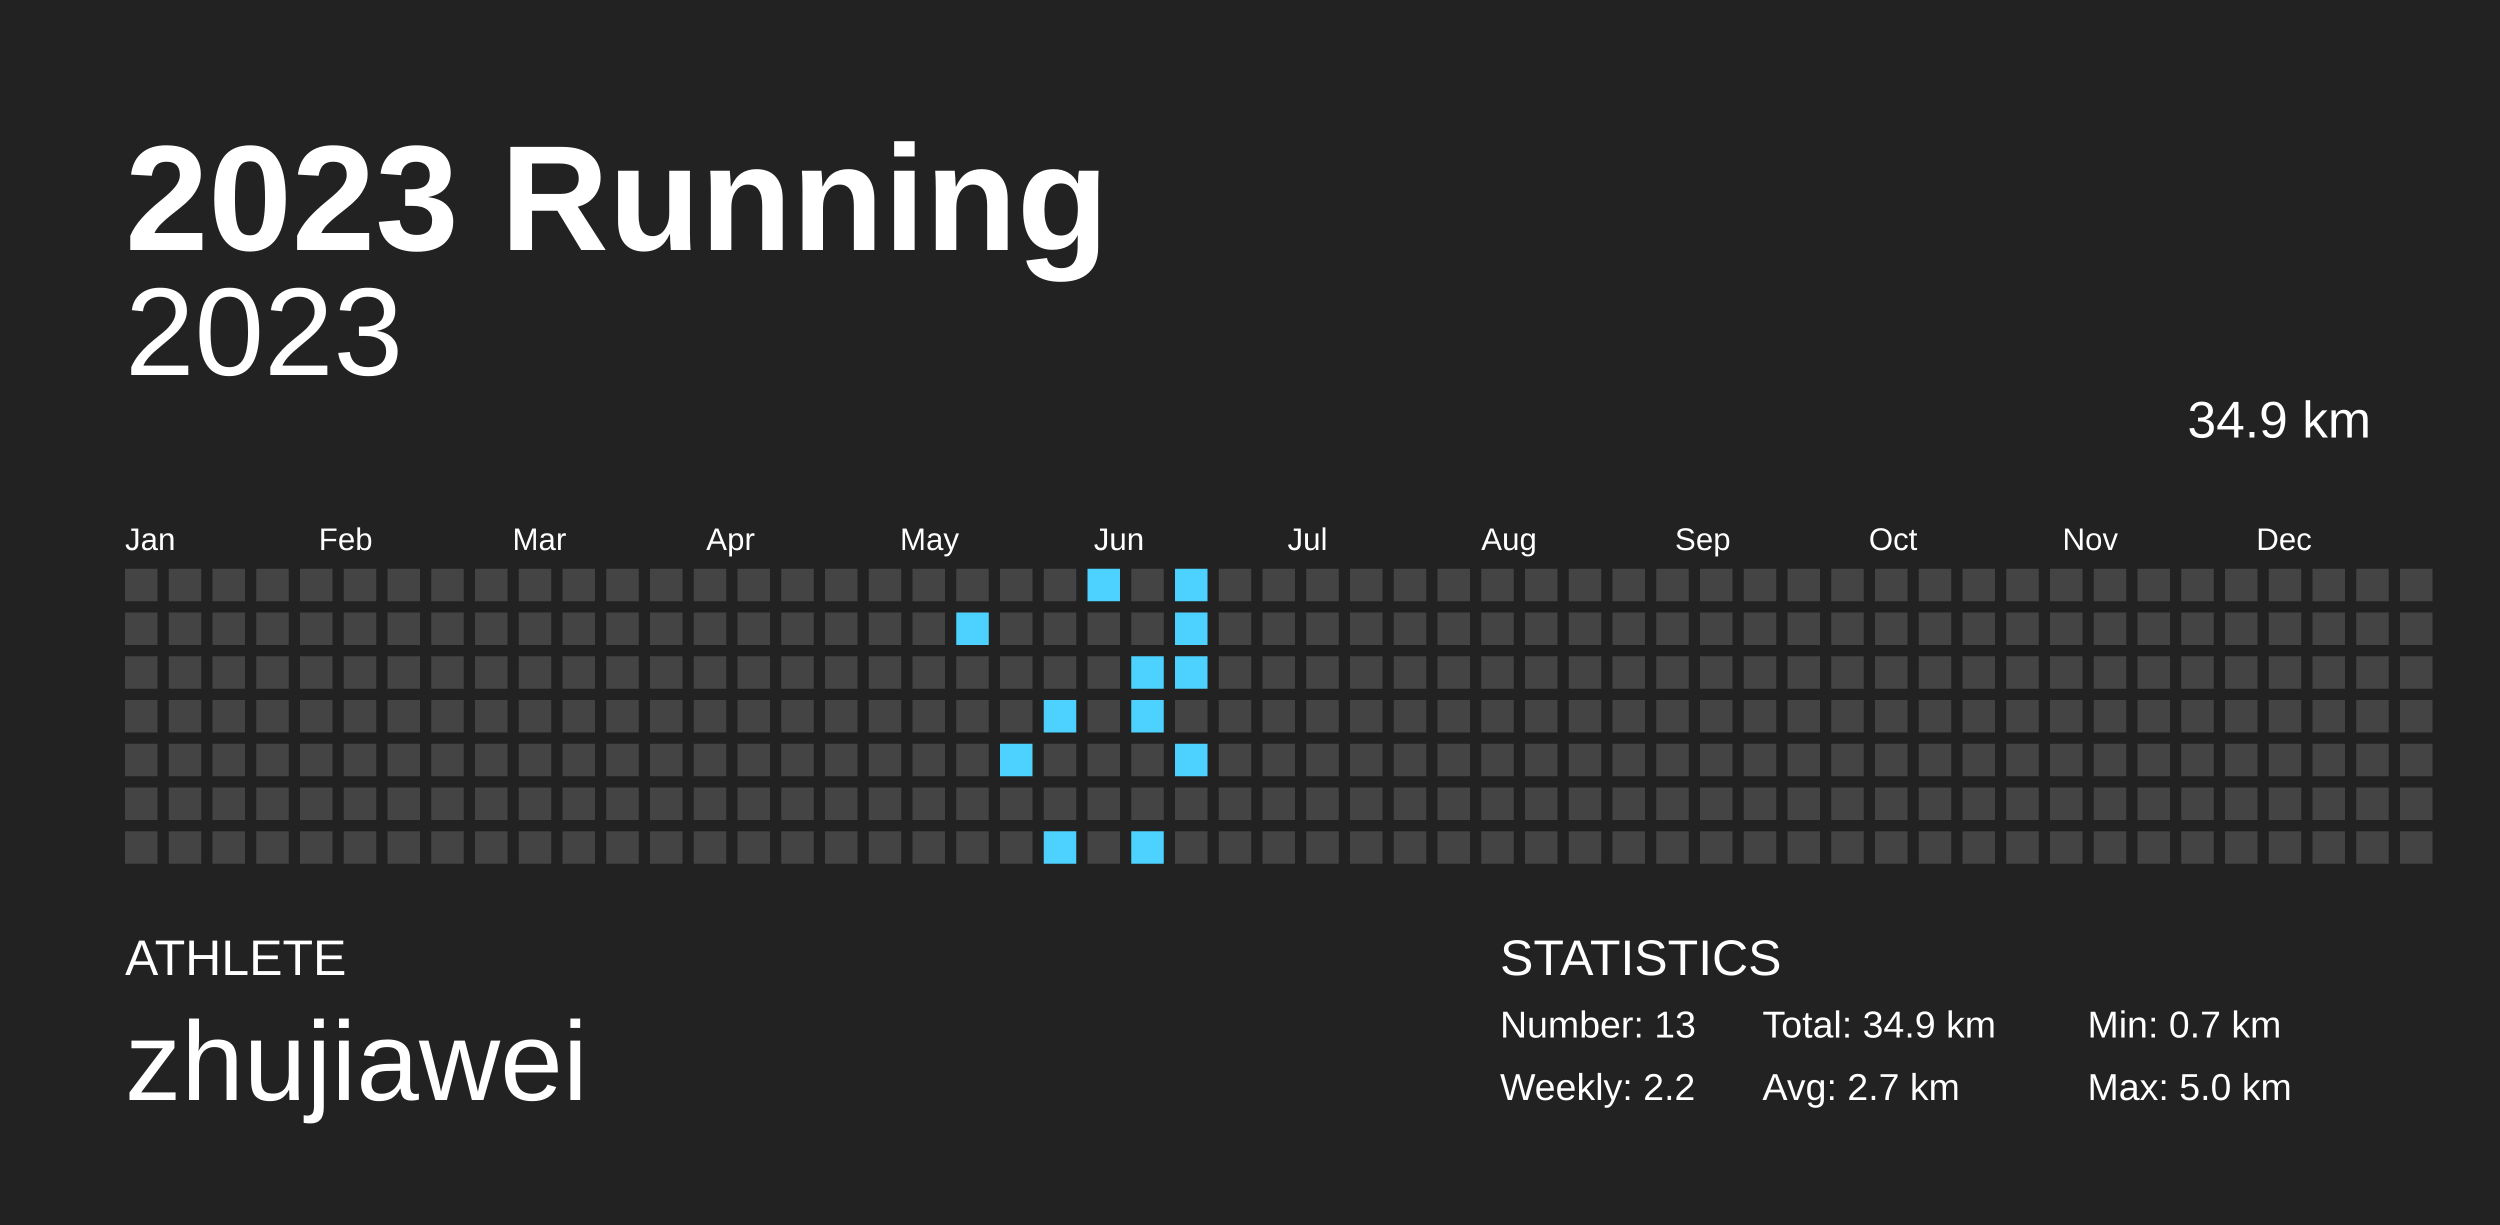
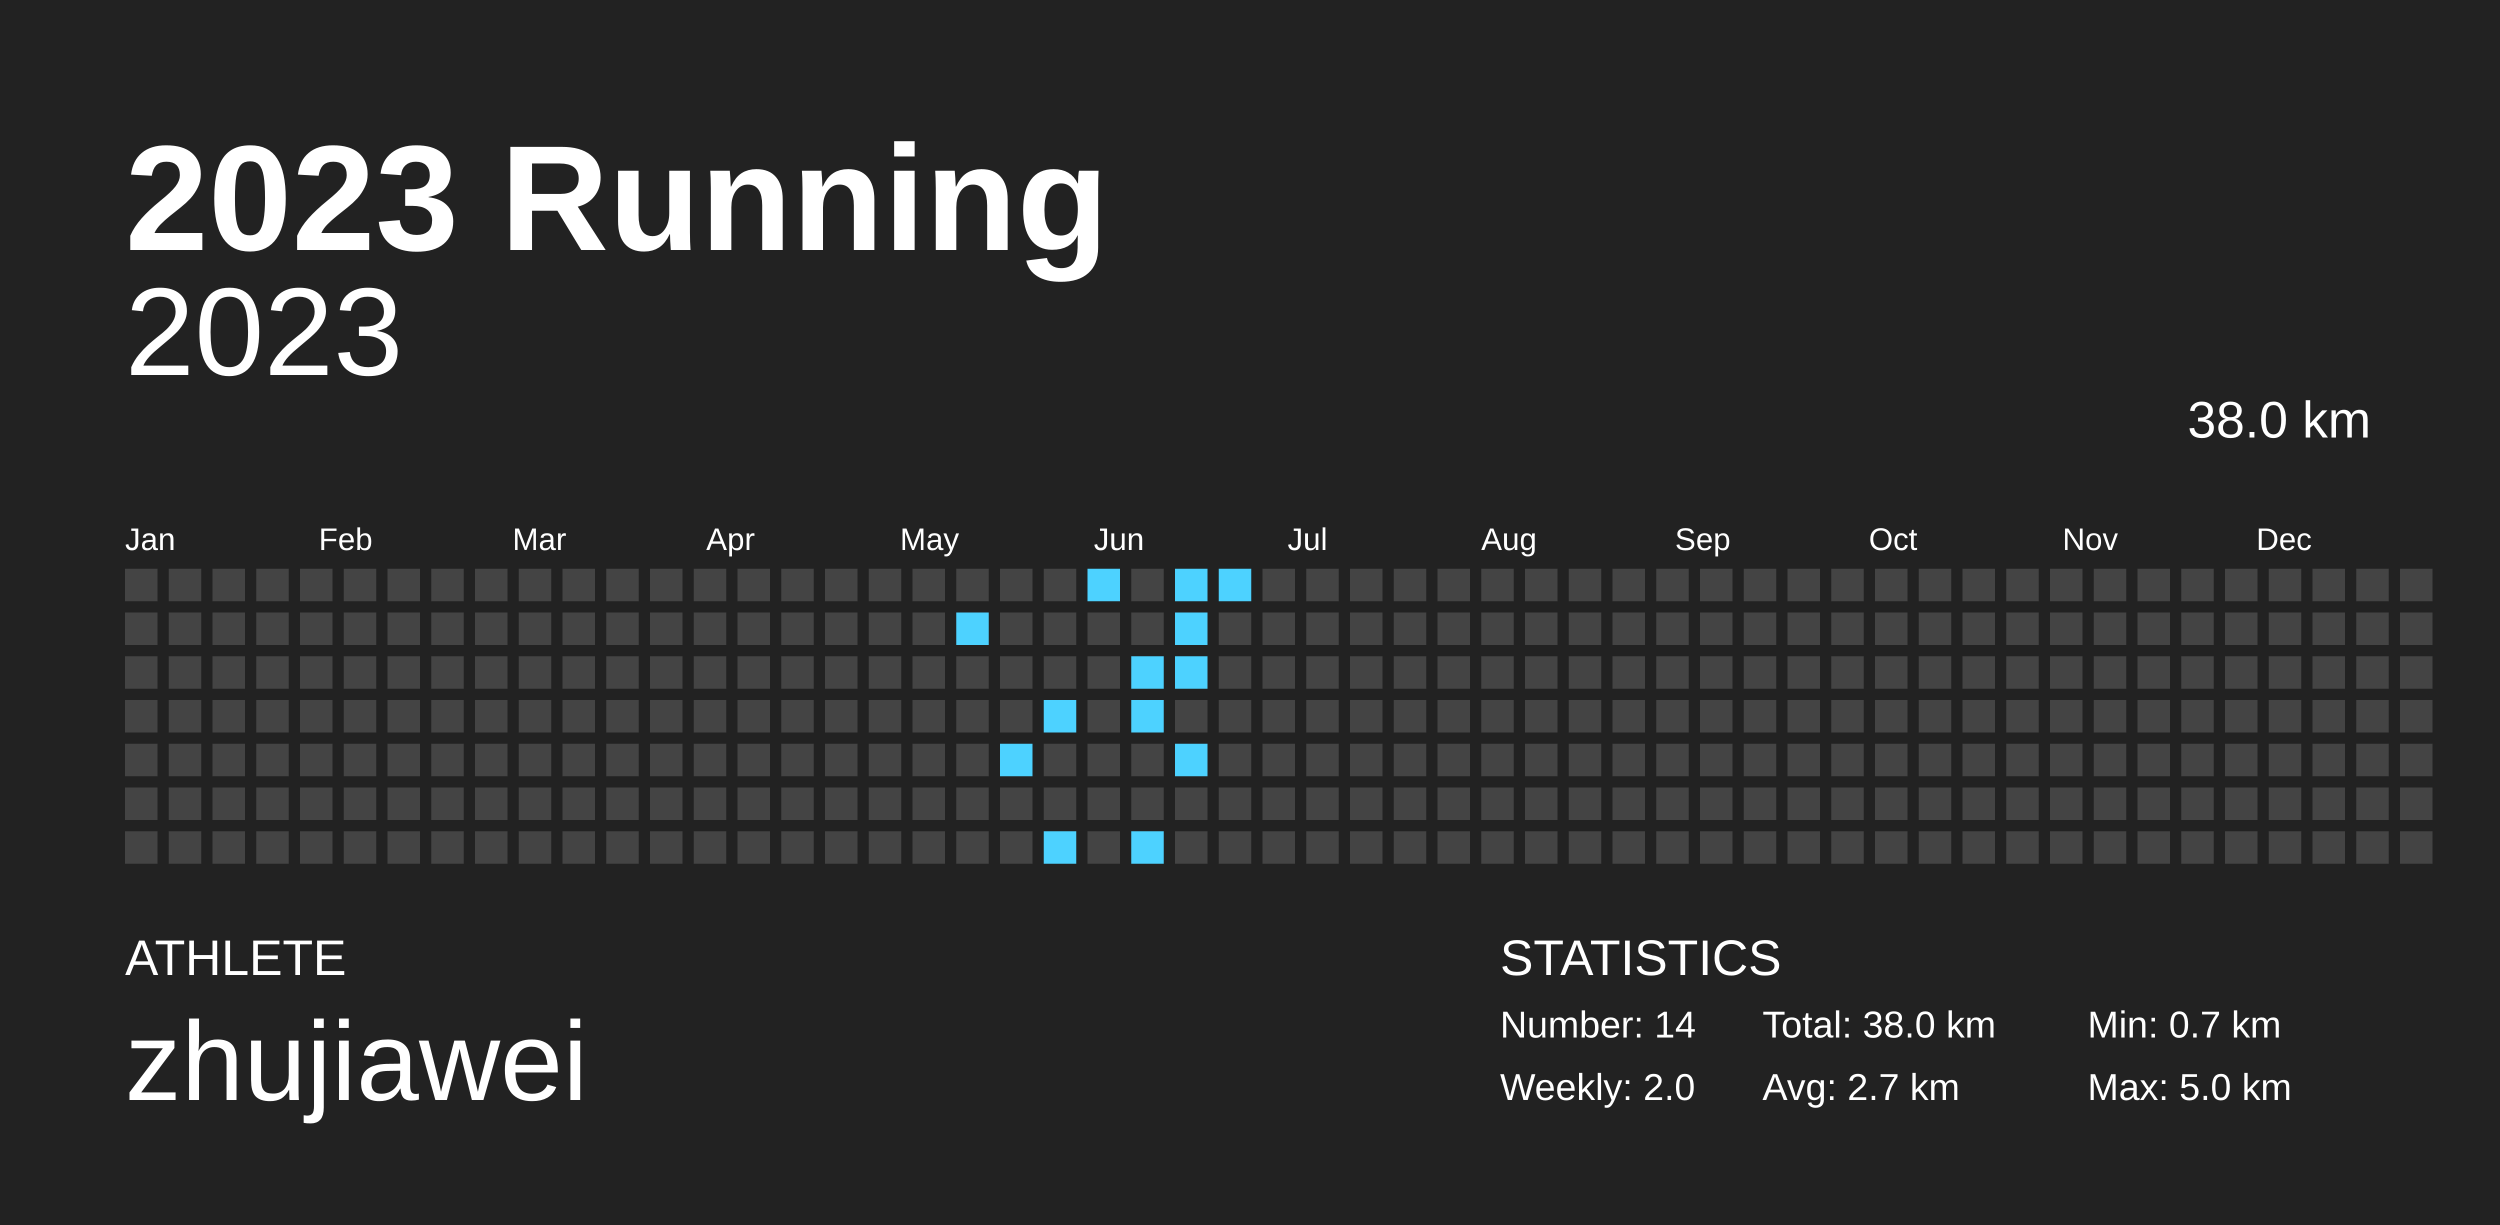
<svg xmlns="http://www.w3.org/2000/svg" baseProfile="full" height="98mm" version="1.1" viewBox="0,0,200,98" width="200mm">
  <defs />
  <rect fill="#222222" height="98" width="200" x="0" y="0" />
  <text fill="#FFFFFF" style="font-size:12px; font-family:Arial; font-weight:bold;" x="10" y="20">2023 Running</text>
  <text fill="#FFFFFF" style="font-size:4px; font-family:Arial" x="10" y="78">ATHLETE</text>
  <text fill="#FFFFFF" style="font-size:9px; font-family:Arial" x="10" y="88">zhujiawei</text>
  <text fill="#FFFFFF" style="font-size:4px; font-family:Arial" x="120" y="78">STATISTICS</text>
-   <text fill="#FFFFFF" style="font-size:3px; font-family:Arial" x="120" y="83">Number: 13</text>
-   <text fill="#FFFFFF" style="font-size:3px; font-family:Arial" x="120" y="88">Weekly: 2.2</text>
-   <text fill="#FFFFFF" style="font-size:3px; font-family:Arial" x="141" y="83">Total: 34.9 km</text>
+   <text fill="#FFFFFF" style="font-size:3px; font-family:Arial" x="120" y="83">Number: 14</text>
+   <text fill="#FFFFFF" style="font-size:3px; font-family:Arial" x="120" y="88">Weekly: 2.0</text>
+   <text fill="#FFFFFF" style="font-size:3px; font-family:Arial" x="141" y="83">Total: 38.0 km</text>
  <text fill="#FFFFFF" style="font-size:3px; font-family:Arial" x="141" y="88">Avg: 2.7 km</text>
  <text fill="#FFFFFF" style="font-size:3px; font-family:Arial" x="167" y="83">Min: 0.7 km</text>
  <text fill="#FFFFFF" style="font-size:3px; font-family:Arial" x="167" y="88">Max: 5.0 km</text>
  <text alignment-baseline="hanging" fill="#FFFFFF" style="font-size:10.0px; font-family:Arial;" x="10" y="30">2023</text>
-   <text alignment-baseline="hanging" fill="#FFFFFF" style="font-size:4.125px; font-family:Arial;" x="175" y="35">34.9 km</text>
+   <text alignment-baseline="hanging" fill="#FFFFFF" style="font-size:4.125px; font-family:Arial;" x="175" y="35">38.0 km</text>
  <text fill="#FFFFFF" style="font-size:2.5px; font-family:Arial" x="10.0" y="44">Jan</text>
  <text fill="#FFFFFF" style="font-size:2.5px; font-family:Arial" x="25.5" y="44">Feb</text>
  <text fill="#FFFFFF" style="font-size:2.5px; font-family:Arial" x="41.0" y="44">Mar</text>
  <text fill="#FFFFFF" style="font-size:2.5px; font-family:Arial" x="56.5" y="44">Apr</text>
  <text fill="#FFFFFF" style="font-size:2.5px; font-family:Arial" x="72.0" y="44">May</text>
  <text fill="#FFFFFF" style="font-size:2.5px; font-family:Arial" x="87.5" y="44">Jun</text>
  <text fill="#FFFFFF" style="font-size:2.5px; font-family:Arial" x="103.0" y="44">Jul</text>
  <text fill="#FFFFFF" style="font-size:2.5px; font-family:Arial" x="118.5" y="44">Aug</text>
  <text fill="#FFFFFF" style="font-size:2.5px; font-family:Arial" x="134.0" y="44">Sep</text>
  <text fill="#FFFFFF" style="font-size:2.5px; font-family:Arial" x="149.5" y="44">Oct</text>
  <text fill="#FFFFFF" style="font-size:2.5px; font-family:Arial" x="165.0" y="44">Nov</text>
  <text fill="#FFFFFF" style="font-size:2.5px; font-family:Arial" x="180.5" y="44">Dec</text>
  <rect fill="#444444" height="2.6" width="2.6" x="10.0" y="45.5" />
  <rect fill="#444444" height="2.6" width="2.6" x="10.0" y="49.0" />
  <rect fill="#444444" height="2.6" width="2.6" x="10.0" y="52.5" />
  <rect fill="#444444" height="2.6" width="2.6" x="10.0" y="56.0" />
  <rect fill="#444444" height="2.6" width="2.6" x="10.0" y="59.5" />
  <rect fill="#444444" height="2.6" width="2.6" x="10.0" y="63.0" />
  <rect fill="#444444" height="2.6" width="2.6" x="10.0" y="66.5" />
  <rect fill="#444444" height="2.6" width="2.6" x="13.5" y="45.5" />
  <rect fill="#444444" height="2.6" width="2.6" x="13.5" y="49.0" />
  <rect fill="#444444" height="2.6" width="2.6" x="13.5" y="52.5" />
  <rect fill="#444444" height="2.6" width="2.6" x="13.5" y="56.0" />
  <rect fill="#444444" height="2.6" width="2.6" x="13.5" y="59.5" />
  <rect fill="#444444" height="2.6" width="2.6" x="13.5" y="63.0" />
  <rect fill="#444444" height="2.6" width="2.6" x="13.5" y="66.5" />
  <rect fill="#444444" height="2.6" width="2.6" x="17.0" y="45.5" />
  <rect fill="#444444" height="2.6" width="2.6" x="17.0" y="49.0" />
  <rect fill="#444444" height="2.6" width="2.6" x="17.0" y="52.5" />
  <rect fill="#444444" height="2.6" width="2.6" x="17.0" y="56.0" />
  <rect fill="#444444" height="2.6" width="2.6" x="17.0" y="59.5" />
  <rect fill="#444444" height="2.6" width="2.6" x="17.0" y="63.0" />
  <rect fill="#444444" height="2.6" width="2.6" x="17.0" y="66.5" />
  <rect fill="#444444" height="2.6" width="2.6" x="20.5" y="45.5" />
  <rect fill="#444444" height="2.6" width="2.6" x="20.5" y="49.0" />
  <rect fill="#444444" height="2.6" width="2.6" x="20.5" y="52.5" />
  <rect fill="#444444" height="2.6" width="2.6" x="20.5" y="56.0" />
  <rect fill="#444444" height="2.6" width="2.6" x="20.5" y="59.5" />
  <rect fill="#444444" height="2.6" width="2.6" x="20.5" y="63.0" />
  <rect fill="#444444" height="2.6" width="2.6" x="20.5" y="66.5" />
  <rect fill="#444444" height="2.6" width="2.6" x="24.0" y="45.5" />
  <rect fill="#444444" height="2.6" width="2.6" x="24.0" y="49.0" />
  <rect fill="#444444" height="2.6" width="2.6" x="24.0" y="52.5" />
  <rect fill="#444444" height="2.6" width="2.6" x="24.0" y="56.0" />
  <rect fill="#444444" height="2.6" width="2.6" x="24.0" y="59.5" />
  <rect fill="#444444" height="2.6" width="2.6" x="24.0" y="63.0" />
  <rect fill="#444444" height="2.6" width="2.6" x="24.0" y="66.5" />
  <rect fill="#444444" height="2.6" width="2.6" x="27.5" y="45.5" />
  <rect fill="#444444" height="2.6" width="2.6" x="27.5" y="49.0" />
  <rect fill="#444444" height="2.6" width="2.6" x="27.5" y="52.5" />
  <rect fill="#444444" height="2.6" width="2.6" x="27.5" y="56.0" />
  <rect fill="#444444" height="2.6" width="2.6" x="27.5" y="59.5" />
  <rect fill="#444444" height="2.6" width="2.6" x="27.5" y="63.0" />
  <rect fill="#444444" height="2.6" width="2.6" x="27.5" y="66.5" />
  <rect fill="#444444" height="2.6" width="2.6" x="31.0" y="45.5" />
  <rect fill="#444444" height="2.6" width="2.6" x="31.0" y="49.0" />
  <rect fill="#444444" height="2.6" width="2.6" x="31.0" y="52.5" />
  <rect fill="#444444" height="2.6" width="2.6" x="31.0" y="56.0" />
  <rect fill="#444444" height="2.6" width="2.6" x="31.0" y="59.5" />
  <rect fill="#444444" height="2.6" width="2.6" x="31.0" y="63.0" />
  <rect fill="#444444" height="2.6" width="2.6" x="31.0" y="66.5" />
  <rect fill="#444444" height="2.6" width="2.6" x="34.5" y="45.5" />
  <rect fill="#444444" height="2.6" width="2.6" x="34.5" y="49.0" />
  <rect fill="#444444" height="2.6" width="2.6" x="34.5" y="52.5" />
  <rect fill="#444444" height="2.6" width="2.6" x="34.5" y="56.0" />
  <rect fill="#444444" height="2.6" width="2.6" x="34.5" y="59.5" />
  <rect fill="#444444" height="2.6" width="2.6" x="34.5" y="63.0" />
  <rect fill="#444444" height="2.6" width="2.6" x="34.5" y="66.5" />
  <rect fill="#444444" height="2.6" width="2.6" x="38.0" y="45.5" />
  <rect fill="#444444" height="2.6" width="2.6" x="38.0" y="49.0" />
  <rect fill="#444444" height="2.6" width="2.6" x="38.0" y="52.5" />
  <rect fill="#444444" height="2.6" width="2.6" x="38.0" y="56.0" />
  <rect fill="#444444" height="2.6" width="2.6" x="38.0" y="59.5" />
  <rect fill="#444444" height="2.6" width="2.6" x="38.0" y="63.0" />
  <rect fill="#444444" height="2.6" width="2.6" x="38.0" y="66.5" />
  <rect fill="#444444" height="2.6" width="2.6" x="41.5" y="45.5" />
  <rect fill="#444444" height="2.6" width="2.6" x="41.5" y="49.0" />
  <rect fill="#444444" height="2.6" width="2.6" x="41.5" y="52.5" />
  <rect fill="#444444" height="2.6" width="2.6" x="41.5" y="56.0" />
  <rect fill="#444444" height="2.6" width="2.6" x="41.5" y="59.5" />
  <rect fill="#444444" height="2.6" width="2.6" x="41.5" y="63.0" />
  <rect fill="#444444" height="2.6" width="2.6" x="41.5" y="66.5" />
  <rect fill="#444444" height="2.6" width="2.6" x="45.0" y="45.5" />
  <rect fill="#444444" height="2.6" width="2.6" x="45.0" y="49.0" />
  <rect fill="#444444" height="2.6" width="2.6" x="45.0" y="52.5" />
  <rect fill="#444444" height="2.6" width="2.6" x="45.0" y="56.0" />
  <rect fill="#444444" height="2.6" width="2.6" x="45.0" y="59.5" />
  <rect fill="#444444" height="2.6" width="2.6" x="45.0" y="63.0" />
  <rect fill="#444444" height="2.6" width="2.6" x="45.0" y="66.5" />
  <rect fill="#444444" height="2.6" width="2.6" x="48.5" y="45.5" />
  <rect fill="#444444" height="2.6" width="2.6" x="48.5" y="49.0" />
  <rect fill="#444444" height="2.6" width="2.6" x="48.5" y="52.5" />
  <rect fill="#444444" height="2.6" width="2.6" x="48.5" y="56.0" />
  <rect fill="#444444" height="2.6" width="2.6" x="48.5" y="59.5" />
  <rect fill="#444444" height="2.6" width="2.6" x="48.5" y="63.0" />
  <rect fill="#444444" height="2.6" width="2.6" x="48.5" y="66.5" />
  <rect fill="#444444" height="2.6" width="2.6" x="52.0" y="45.5" />
  <rect fill="#444444" height="2.6" width="2.6" x="52.0" y="49.0" />
  <rect fill="#444444" height="2.6" width="2.6" x="52.0" y="52.5" />
  <rect fill="#444444" height="2.6" width="2.6" x="52.0" y="56.0" />
  <rect fill="#444444" height="2.6" width="2.6" x="52.0" y="59.5" />
  <rect fill="#444444" height="2.6" width="2.6" x="52.0" y="63.0" />
  <rect fill="#444444" height="2.6" width="2.6" x="52.0" y="66.5" />
  <rect fill="#444444" height="2.6" width="2.6" x="55.5" y="45.5" />
  <rect fill="#444444" height="2.6" width="2.6" x="55.5" y="49.0" />
  <rect fill="#444444" height="2.6" width="2.6" x="55.5" y="52.5" />
  <rect fill="#444444" height="2.6" width="2.6" x="55.5" y="56.0" />
  <rect fill="#444444" height="2.6" width="2.6" x="55.5" y="59.5" />
  <rect fill="#444444" height="2.6" width="2.6" x="55.5" y="63.0" />
  <rect fill="#444444" height="2.6" width="2.6" x="55.5" y="66.5" />
  <rect fill="#444444" height="2.6" width="2.6" x="59.0" y="45.5" />
  <rect fill="#444444" height="2.6" width="2.6" x="59.0" y="49.0" />
  <rect fill="#444444" height="2.6" width="2.6" x="59.0" y="52.5" />
  <rect fill="#444444" height="2.6" width="2.6" x="59.0" y="56.0" />
  <rect fill="#444444" height="2.6" width="2.6" x="59.0" y="59.5" />
  <rect fill="#444444" height="2.6" width="2.6" x="59.0" y="63.0" />
  <rect fill="#444444" height="2.6" width="2.6" x="59.0" y="66.5" />
  <rect fill="#444444" height="2.6" width="2.6" x="62.5" y="45.5" />
  <rect fill="#444444" height="2.6" width="2.6" x="62.5" y="49.0" />
  <rect fill="#444444" height="2.6" width="2.6" x="62.5" y="52.5" />
  <rect fill="#444444" height="2.6" width="2.6" x="62.5" y="56.0" />
  <rect fill="#444444" height="2.6" width="2.6" x="62.5" y="59.5" />
  <rect fill="#444444" height="2.6" width="2.6" x="62.5" y="63.0" />
  <rect fill="#444444" height="2.6" width="2.6" x="62.5" y="66.5" />
  <rect fill="#444444" height="2.6" width="2.6" x="66.0" y="45.5" />
  <rect fill="#444444" height="2.6" width="2.6" x="66.0" y="49.0" />
  <rect fill="#444444" height="2.6" width="2.6" x="66.0" y="52.5" />
  <rect fill="#444444" height="2.6" width="2.6" x="66.0" y="56.0" />
  <rect fill="#444444" height="2.6" width="2.6" x="66.0" y="59.5" />
  <rect fill="#444444" height="2.6" width="2.6" x="66.0" y="63.0" />
  <rect fill="#444444" height="2.6" width="2.6" x="66.0" y="66.5" />
  <rect fill="#444444" height="2.6" width="2.6" x="69.5" y="45.5" />
  <rect fill="#444444" height="2.6" width="2.6" x="69.5" y="49.0" />
  <rect fill="#444444" height="2.6" width="2.6" x="69.5" y="52.5" />
  <rect fill="#444444" height="2.6" width="2.6" x="69.5" y="56.0" />
  <rect fill="#444444" height="2.6" width="2.6" x="69.5" y="59.5" />
  <rect fill="#444444" height="2.6" width="2.6" x="69.5" y="63.0" />
  <rect fill="#444444" height="2.6" width="2.6" x="69.5" y="66.5" />
  <rect fill="#444444" height="2.6" width="2.6" x="73.0" y="45.5" />
  <rect fill="#444444" height="2.6" width="2.6" x="73.0" y="49.0" />
  <rect fill="#444444" height="2.6" width="2.6" x="73.0" y="52.5" />
  <rect fill="#444444" height="2.6" width="2.6" x="73.0" y="56.0" />
  <rect fill="#444444" height="2.6" width="2.6" x="73.0" y="59.5" />
  <rect fill="#444444" height="2.6" width="2.6" x="73.0" y="63.0" />
  <rect fill="#444444" height="2.6" width="2.6" x="73.0" y="66.5" />
  <rect fill="#444444" height="2.6" width="2.6" x="76.5" y="45.5" />
  <rect fill="#4dd2ff" height="2.6" width="2.6" x="76.5" y="49.0" />
  <rect fill="#444444" height="2.6" width="2.6" x="76.5" y="52.5" />
  <rect fill="#444444" height="2.6" width="2.6" x="76.5" y="56.0" />
  <rect fill="#444444" height="2.6" width="2.6" x="76.5" y="59.5" />
  <rect fill="#444444" height="2.6" width="2.6" x="76.5" y="63.0" />
  <rect fill="#444444" height="2.6" width="2.6" x="76.5" y="66.5" />
  <rect fill="#444444" height="2.6" width="2.6" x="80.0" y="45.5" />
  <rect fill="#444444" height="2.6" width="2.6" x="80.0" y="49.0" />
  <rect fill="#444444" height="2.6" width="2.6" x="80.0" y="52.5" />
  <rect fill="#444444" height="2.6" width="2.6" x="80.0" y="56.0" />
  <rect fill="#4dd2ff" height="2.6" width="2.6" x="80.0" y="59.5" />
  <rect fill="#444444" height="2.6" width="2.6" x="80.0" y="63.0" />
  <rect fill="#444444" height="2.6" width="2.6" x="80.0" y="66.5" />
  <rect fill="#444444" height="2.6" width="2.6" x="83.5" y="45.5" />
  <rect fill="#444444" height="2.6" width="2.6" x="83.5" y="49.0" />
  <rect fill="#444444" height="2.6" width="2.6" x="83.5" y="52.5" />
  <rect fill="#4dd2ff" height="2.6" width="2.6" x="83.5" y="56.0" />
  <rect fill="#444444" height="2.6" width="2.6" x="83.5" y="59.5" />
  <rect fill="#444444" height="2.6" width="2.6" x="83.5" y="63.0" />
  <rect fill="#4dd2ff" height="2.6" width="2.6" x="83.5" y="66.5" />
  <rect fill="#4dd2ff" height="2.6" width="2.6" x="87.0" y="45.5" />
  <rect fill="#444444" height="2.6" width="2.6" x="87.0" y="49.0" />
  <rect fill="#444444" height="2.6" width="2.6" x="87.0" y="52.5" />
  <rect fill="#444444" height="2.6" width="2.6" x="87.0" y="56.0" />
  <rect fill="#444444" height="2.6" width="2.6" x="87.0" y="59.5" />
  <rect fill="#444444" height="2.6" width="2.6" x="87.0" y="63.0" />
  <rect fill="#444444" height="2.6" width="2.6" x="87.0" y="66.5" />
  <rect fill="#444444" height="2.6" width="2.6" x="90.5" y="45.5" />
  <rect fill="#444444" height="2.6" width="2.6" x="90.5" y="49.0" />
  <rect fill="#4dd2ff" height="2.6" width="2.6" x="90.5" y="52.5" />
  <rect fill="#4dd2ff" height="2.6" width="2.6" x="90.5" y="56.0" />
  <rect fill="#444444" height="2.6" width="2.6" x="90.5" y="59.5" />
  <rect fill="#444444" height="2.6" width="2.6" x="90.5" y="63.0" />
  <rect fill="#4dd2ff" height="2.6" width="2.6" x="90.5" y="66.5" />
  <rect fill="#4dd2ff" height="2.6" width="2.6" x="94.0" y="45.5" />
  <rect fill="#4dd2ff" height="2.6" width="2.6" x="94.0" y="49.0" />
  <rect fill="#4dd2ff" height="2.6" width="2.6" x="94.0" y="52.5" />
  <rect fill="#444444" height="2.6" width="2.6" x="94.0" y="56.0" />
  <rect fill="#4dd2ff" height="2.6" width="2.6" x="94.0" y="59.5" />
  <rect fill="#444444" height="2.6" width="2.6" x="94.0" y="63.0" />
  <rect fill="#444444" height="2.6" width="2.6" x="94.0" y="66.5" />
-   <rect fill="#444444" height="2.6" width="2.6" x="97.5" y="45.5" />
+   <rect fill="#4dd2ff" height="2.6" width="2.6" x="97.5" y="45.5" />
  <rect fill="#444444" height="2.6" width="2.6" x="97.5" y="49.0" />
  <rect fill="#444444" height="2.6" width="2.6" x="97.5" y="52.5" />
  <rect fill="#444444" height="2.6" width="2.6" x="97.5" y="56.0" />
  <rect fill="#444444" height="2.6" width="2.6" x="97.5" y="59.5" />
  <rect fill="#444444" height="2.6" width="2.6" x="97.5" y="63.0" />
  <rect fill="#444444" height="2.6" width="2.6" x="97.5" y="66.5" />
  <rect fill="#444444" height="2.6" width="2.6" x="101.0" y="45.5" />
  <rect fill="#444444" height="2.6" width="2.6" x="101.0" y="49.0" />
  <rect fill="#444444" height="2.6" width="2.6" x="101.0" y="52.5" />
  <rect fill="#444444" height="2.6" width="2.6" x="101.0" y="56.0" />
  <rect fill="#444444" height="2.6" width="2.6" x="101.0" y="59.5" />
  <rect fill="#444444" height="2.6" width="2.6" x="101.0" y="63.0" />
  <rect fill="#444444" height="2.6" width="2.6" x="101.0" y="66.5" />
  <rect fill="#444444" height="2.6" width="2.6" x="104.5" y="45.5" />
  <rect fill="#444444" height="2.6" width="2.6" x="104.5" y="49.0" />
  <rect fill="#444444" height="2.6" width="2.6" x="104.5" y="52.5" />
  <rect fill="#444444" height="2.6" width="2.6" x="104.5" y="56.0" />
  <rect fill="#444444" height="2.6" width="2.6" x="104.5" y="59.5" />
  <rect fill="#444444" height="2.6" width="2.6" x="104.5" y="63.0" />
  <rect fill="#444444" height="2.6" width="2.6" x="104.5" y="66.5" />
  <rect fill="#444444" height="2.6" width="2.6" x="108.0" y="45.5" />
  <rect fill="#444444" height="2.6" width="2.6" x="108.0" y="49.0" />
  <rect fill="#444444" height="2.6" width="2.6" x="108.0" y="52.5" />
  <rect fill="#444444" height="2.6" width="2.6" x="108.0" y="56.0" />
  <rect fill="#444444" height="2.6" width="2.6" x="108.0" y="59.5" />
  <rect fill="#444444" height="2.6" width="2.6" x="108.0" y="63.0" />
  <rect fill="#444444" height="2.6" width="2.6" x="108.0" y="66.5" />
  <rect fill="#444444" height="2.6" width="2.6" x="111.5" y="45.5" />
  <rect fill="#444444" height="2.6" width="2.6" x="111.5" y="49.0" />
  <rect fill="#444444" height="2.6" width="2.6" x="111.5" y="52.5" />
  <rect fill="#444444" height="2.6" width="2.6" x="111.5" y="56.0" />
  <rect fill="#444444" height="2.6" width="2.6" x="111.5" y="59.5" />
  <rect fill="#444444" height="2.6" width="2.6" x="111.5" y="63.0" />
  <rect fill="#444444" height="2.6" width="2.6" x="111.5" y="66.5" />
  <rect fill="#444444" height="2.6" width="2.6" x="115.0" y="45.5" />
  <rect fill="#444444" height="2.6" width="2.6" x="115.0" y="49.0" />
  <rect fill="#444444" height="2.6" width="2.6" x="115.0" y="52.5" />
  <rect fill="#444444" height="2.6" width="2.6" x="115.0" y="56.0" />
  <rect fill="#444444" height="2.6" width="2.6" x="115.0" y="59.5" />
  <rect fill="#444444" height="2.6" width="2.6" x="115.0" y="63.0" />
  <rect fill="#444444" height="2.6" width="2.6" x="115.0" y="66.5" />
  <rect fill="#444444" height="2.6" width="2.6" x="118.5" y="45.5" />
  <rect fill="#444444" height="2.6" width="2.6" x="118.5" y="49.0" />
  <rect fill="#444444" height="2.6" width="2.6" x="118.5" y="52.5" />
  <rect fill="#444444" height="2.6" width="2.6" x="118.5" y="56.0" />
  <rect fill="#444444" height="2.6" width="2.6" x="118.5" y="59.5" />
  <rect fill="#444444" height="2.6" width="2.6" x="118.5" y="63.0" />
  <rect fill="#444444" height="2.6" width="2.6" x="118.5" y="66.5" />
  <rect fill="#444444" height="2.6" width="2.6" x="122.0" y="45.5" />
  <rect fill="#444444" height="2.6" width="2.6" x="122.0" y="49.0" />
  <rect fill="#444444" height="2.6" width="2.6" x="122.0" y="52.5" />
  <rect fill="#444444" height="2.6" width="2.6" x="122.0" y="56.0" />
  <rect fill="#444444" height="2.6" width="2.6" x="122.0" y="59.5" />
  <rect fill="#444444" height="2.6" width="2.6" x="122.0" y="63.0" />
  <rect fill="#444444" height="2.6" width="2.6" x="122.0" y="66.5" />
  <rect fill="#444444" height="2.6" width="2.6" x="125.5" y="45.5" />
  <rect fill="#444444" height="2.6" width="2.6" x="125.5" y="49.0" />
  <rect fill="#444444" height="2.6" width="2.6" x="125.5" y="52.5" />
  <rect fill="#444444" height="2.6" width="2.6" x="125.5" y="56.0" />
  <rect fill="#444444" height="2.6" width="2.6" x="125.5" y="59.5" />
  <rect fill="#444444" height="2.6" width="2.6" x="125.5" y="63.0" />
  <rect fill="#444444" height="2.6" width="2.6" x="125.5" y="66.5" />
  <rect fill="#444444" height="2.6" width="2.6" x="129.0" y="45.5" />
  <rect fill="#444444" height="2.6" width="2.6" x="129.0" y="49.0" />
  <rect fill="#444444" height="2.6" width="2.6" x="129.0" y="52.5" />
  <rect fill="#444444" height="2.6" width="2.6" x="129.0" y="56.0" />
  <rect fill="#444444" height="2.6" width="2.6" x="129.0" y="59.5" />
  <rect fill="#444444" height="2.6" width="2.6" x="129.0" y="63.0" />
  <rect fill="#444444" height="2.6" width="2.6" x="129.0" y="66.5" />
  <rect fill="#444444" height="2.6" width="2.6" x="132.5" y="45.5" />
  <rect fill="#444444" height="2.6" width="2.6" x="132.5" y="49.0" />
  <rect fill="#444444" height="2.6" width="2.6" x="132.5" y="52.5" />
  <rect fill="#444444" height="2.6" width="2.6" x="132.5" y="56.0" />
  <rect fill="#444444" height="2.6" width="2.6" x="132.5" y="59.5" />
  <rect fill="#444444" height="2.6" width="2.6" x="132.5" y="63.0" />
  <rect fill="#444444" height="2.6" width="2.6" x="132.5" y="66.5" />
  <rect fill="#444444" height="2.6" width="2.6" x="136.0" y="45.5" />
  <rect fill="#444444" height="2.6" width="2.6" x="136.0" y="49.0" />
  <rect fill="#444444" height="2.6" width="2.6" x="136.0" y="52.5" />
  <rect fill="#444444" height="2.6" width="2.6" x="136.0" y="56.0" />
  <rect fill="#444444" height="2.6" width="2.6" x="136.0" y="59.5" />
  <rect fill="#444444" height="2.6" width="2.6" x="136.0" y="63.0" />
  <rect fill="#444444" height="2.6" width="2.6" x="136.0" y="66.5" />
  <rect fill="#444444" height="2.6" width="2.6" x="139.5" y="45.5" />
  <rect fill="#444444" height="2.6" width="2.6" x="139.5" y="49.0" />
  <rect fill="#444444" height="2.6" width="2.6" x="139.5" y="52.5" />
  <rect fill="#444444" height="2.6" width="2.6" x="139.5" y="56.0" />
  <rect fill="#444444" height="2.6" width="2.6" x="139.5" y="59.5" />
  <rect fill="#444444" height="2.6" width="2.6" x="139.5" y="63.0" />
  <rect fill="#444444" height="2.6" width="2.6" x="139.5" y="66.5" />
  <rect fill="#444444" height="2.6" width="2.6" x="143.0" y="45.5" />
  <rect fill="#444444" height="2.6" width="2.6" x="143.0" y="49.0" />
  <rect fill="#444444" height="2.6" width="2.6" x="143.0" y="52.5" />
  <rect fill="#444444" height="2.6" width="2.6" x="143.0" y="56.0" />
  <rect fill="#444444" height="2.6" width="2.6" x="143.0" y="59.5" />
  <rect fill="#444444" height="2.6" width="2.6" x="143.0" y="63.0" />
  <rect fill="#444444" height="2.6" width="2.6" x="143.0" y="66.5" />
  <rect fill="#444444" height="2.6" width="2.6" x="146.5" y="45.5" />
  <rect fill="#444444" height="2.6" width="2.6" x="146.5" y="49.0" />
  <rect fill="#444444" height="2.6" width="2.6" x="146.5" y="52.5" />
  <rect fill="#444444" height="2.6" width="2.6" x="146.5" y="56.0" />
  <rect fill="#444444" height="2.6" width="2.6" x="146.5" y="59.5" />
  <rect fill="#444444" height="2.6" width="2.6" x="146.5" y="63.0" />
  <rect fill="#444444" height="2.6" width="2.6" x="146.5" y="66.5" />
  <rect fill="#444444" height="2.6" width="2.6" x="150.0" y="45.5" />
  <rect fill="#444444" height="2.6" width="2.6" x="150.0" y="49.0" />
  <rect fill="#444444" height="2.6" width="2.6" x="150.0" y="52.5" />
  <rect fill="#444444" height="2.6" width="2.6" x="150.0" y="56.0" />
  <rect fill="#444444" height="2.6" width="2.6" x="150.0" y="59.5" />
  <rect fill="#444444" height="2.6" width="2.6" x="150.0" y="63.0" />
  <rect fill="#444444" height="2.6" width="2.6" x="150.0" y="66.5" />
  <rect fill="#444444" height="2.6" width="2.6" x="153.5" y="45.5" />
  <rect fill="#444444" height="2.6" width="2.6" x="153.5" y="49.0" />
  <rect fill="#444444" height="2.6" width="2.6" x="153.5" y="52.5" />
  <rect fill="#444444" height="2.6" width="2.6" x="153.5" y="56.0" />
  <rect fill="#444444" height="2.6" width="2.6" x="153.5" y="59.5" />
  <rect fill="#444444" height="2.6" width="2.6" x="153.5" y="63.0" />
  <rect fill="#444444" height="2.6" width="2.6" x="153.5" y="66.5" />
  <rect fill="#444444" height="2.6" width="2.6" x="157.0" y="45.5" />
  <rect fill="#444444" height="2.6" width="2.6" x="157.0" y="49.0" />
  <rect fill="#444444" height="2.6" width="2.6" x="157.0" y="52.5" />
  <rect fill="#444444" height="2.6" width="2.6" x="157.0" y="56.0" />
  <rect fill="#444444" height="2.6" width="2.6" x="157.0" y="59.5" />
  <rect fill="#444444" height="2.6" width="2.6" x="157.0" y="63.0" />
  <rect fill="#444444" height="2.6" width="2.6" x="157.0" y="66.5" />
  <rect fill="#444444" height="2.6" width="2.6" x="160.5" y="45.5" />
  <rect fill="#444444" height="2.6" width="2.6" x="160.5" y="49.0" />
  <rect fill="#444444" height="2.6" width="2.6" x="160.5" y="52.5" />
  <rect fill="#444444" height="2.6" width="2.6" x="160.5" y="56.0" />
  <rect fill="#444444" height="2.6" width="2.6" x="160.5" y="59.5" />
  <rect fill="#444444" height="2.6" width="2.6" x="160.5" y="63.0" />
  <rect fill="#444444" height="2.6" width="2.6" x="160.5" y="66.5" />
  <rect fill="#444444" height="2.6" width="2.6" x="164.0" y="45.5" />
  <rect fill="#444444" height="2.6" width="2.6" x="164.0" y="49.0" />
  <rect fill="#444444" height="2.6" width="2.6" x="164.0" y="52.5" />
  <rect fill="#444444" height="2.6" width="2.6" x="164.0" y="56.0" />
  <rect fill="#444444" height="2.6" width="2.6" x="164.0" y="59.5" />
  <rect fill="#444444" height="2.6" width="2.6" x="164.0" y="63.0" />
  <rect fill="#444444" height="2.6" width="2.6" x="164.0" y="66.5" />
  <rect fill="#444444" height="2.6" width="2.6" x="167.5" y="45.5" />
  <rect fill="#444444" height="2.6" width="2.6" x="167.5" y="49.0" />
  <rect fill="#444444" height="2.6" width="2.6" x="167.5" y="52.5" />
  <rect fill="#444444" height="2.6" width="2.6" x="167.5" y="56.0" />
  <rect fill="#444444" height="2.6" width="2.6" x="167.5" y="59.5" />
  <rect fill="#444444" height="2.6" width="2.6" x="167.5" y="63.0" />
  <rect fill="#444444" height="2.6" width="2.6" x="167.5" y="66.5" />
  <rect fill="#444444" height="2.6" width="2.6" x="171.0" y="45.5" />
  <rect fill="#444444" height="2.6" width="2.6" x="171.0" y="49.0" />
  <rect fill="#444444" height="2.6" width="2.6" x="171.0" y="52.5" />
  <rect fill="#444444" height="2.6" width="2.6" x="171.0" y="56.0" />
  <rect fill="#444444" height="2.6" width="2.6" x="171.0" y="59.5" />
  <rect fill="#444444" height="2.6" width="2.6" x="171.0" y="63.0" />
  <rect fill="#444444" height="2.6" width="2.6" x="171.0" y="66.5" />
  <rect fill="#444444" height="2.6" width="2.6" x="174.5" y="45.5" />
  <rect fill="#444444" height="2.6" width="2.6" x="174.5" y="49.0" />
  <rect fill="#444444" height="2.6" width="2.6" x="174.5" y="52.5" />
  <rect fill="#444444" height="2.6" width="2.6" x="174.5" y="56.0" />
  <rect fill="#444444" height="2.6" width="2.6" x="174.5" y="59.5" />
  <rect fill="#444444" height="2.6" width="2.6" x="174.5" y="63.0" />
  <rect fill="#444444" height="2.6" width="2.6" x="174.5" y="66.5" />
  <rect fill="#444444" height="2.6" width="2.6" x="178.0" y="45.5" />
  <rect fill="#444444" height="2.6" width="2.6" x="178.0" y="49.0" />
  <rect fill="#444444" height="2.6" width="2.6" x="178.0" y="52.5" />
  <rect fill="#444444" height="2.6" width="2.6" x="178.0" y="56.0" />
  <rect fill="#444444" height="2.6" width="2.6" x="178.0" y="59.5" />
  <rect fill="#444444" height="2.6" width="2.6" x="178.0" y="63.0" />
  <rect fill="#444444" height="2.6" width="2.6" x="178.0" y="66.5" />
  <rect fill="#444444" height="2.6" width="2.6" x="181.5" y="45.5" />
  <rect fill="#444444" height="2.6" width="2.6" x="181.5" y="49.0" />
  <rect fill="#444444" height="2.6" width="2.6" x="181.5" y="52.5" />
  <rect fill="#444444" height="2.6" width="2.6" x="181.5" y="56.0" />
  <rect fill="#444444" height="2.6" width="2.6" x="181.5" y="59.5" />
  <rect fill="#444444" height="2.6" width="2.6" x="181.5" y="63.0" />
  <rect fill="#444444" height="2.6" width="2.6" x="181.5" y="66.5" />
  <rect fill="#444444" height="2.6" width="2.6" x="185.0" y="45.5" />
  <rect fill="#444444" height="2.6" width="2.6" x="185.0" y="49.0" />
  <rect fill="#444444" height="2.6" width="2.6" x="185.0" y="52.5" />
  <rect fill="#444444" height="2.6" width="2.6" x="185.0" y="56.0" />
  <rect fill="#444444" height="2.6" width="2.6" x="185.0" y="59.5" />
  <rect fill="#444444" height="2.6" width="2.6" x="185.0" y="63.0" />
  <rect fill="#444444" height="2.6" width="2.6" x="185.0" y="66.5" />
  <rect fill="#444444" height="2.6" width="2.6" x="188.5" y="45.5" />
  <rect fill="#444444" height="2.6" width="2.6" x="188.5" y="49.0" />
  <rect fill="#444444" height="2.6" width="2.6" x="188.5" y="52.5" />
  <rect fill="#444444" height="2.6" width="2.6" x="188.5" y="56.0" />
  <rect fill="#444444" height="2.6" width="2.6" x="188.5" y="59.5" />
  <rect fill="#444444" height="2.6" width="2.6" x="188.5" y="63.0" />
  <rect fill="#444444" height="2.6" width="2.6" x="188.5" y="66.5" />
  <rect fill="#444444" height="2.6" width="2.6" x="192.0" y="45.5" />
  <rect fill="#444444" height="2.6" width="2.6" x="192.0" y="49.0" />
  <rect fill="#444444" height="2.6" width="2.6" x="192.0" y="52.5" />
  <rect fill="#444444" height="2.6" width="2.6" x="192.0" y="56.0" />
  <rect fill="#444444" height="2.6" width="2.6" x="192.0" y="59.5" />
  <rect fill="#444444" height="2.6" width="2.6" x="192.0" y="63.0" />
  <rect fill="#444444" height="2.6" width="2.6" x="192.0" y="66.5" />
</svg>
